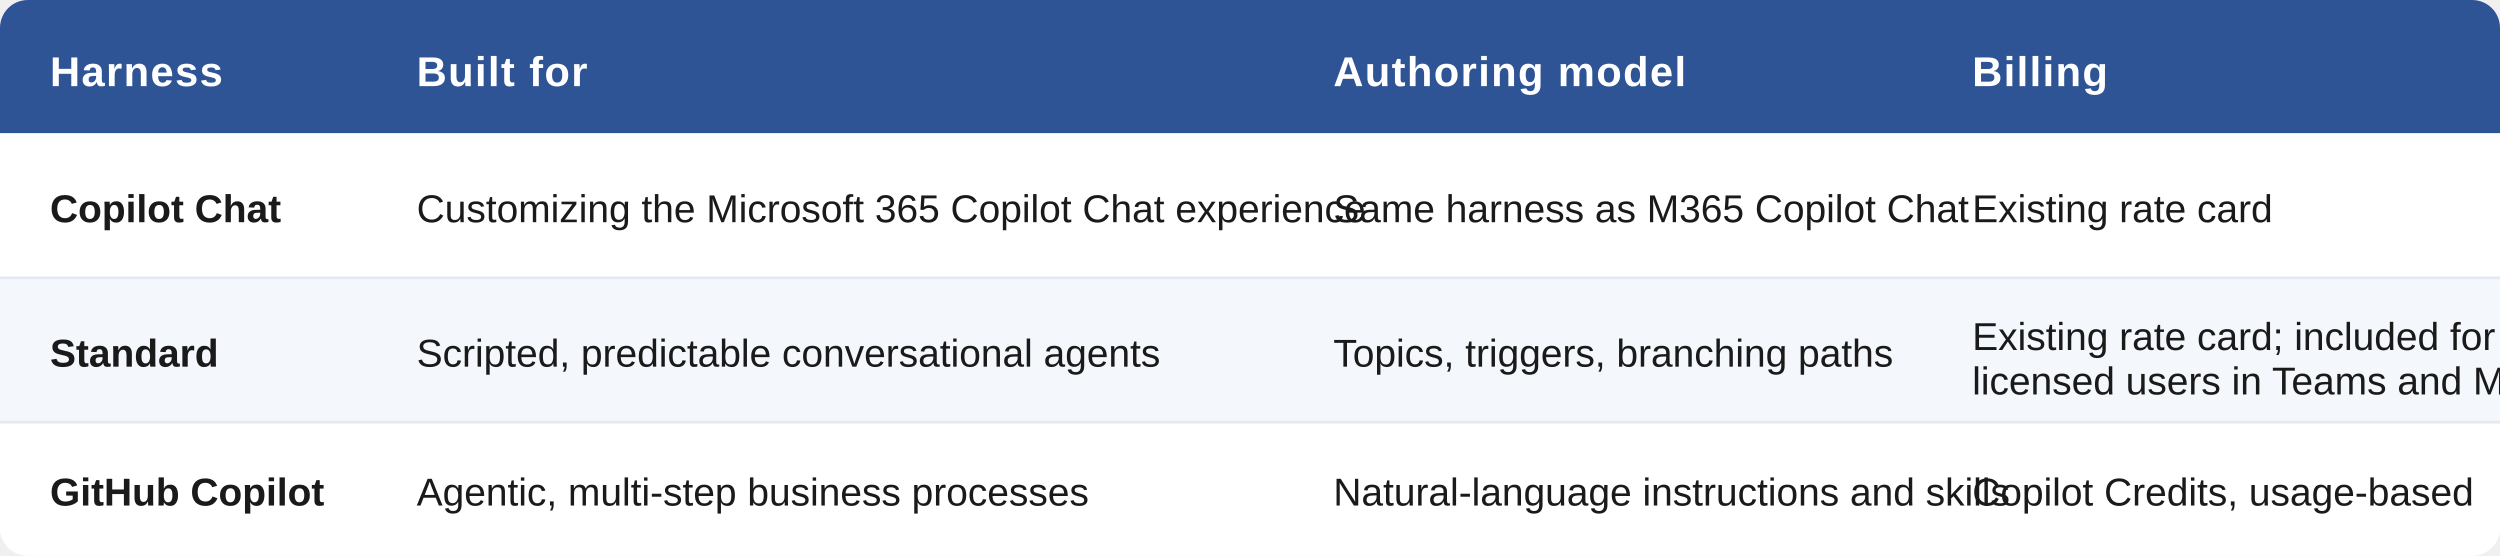
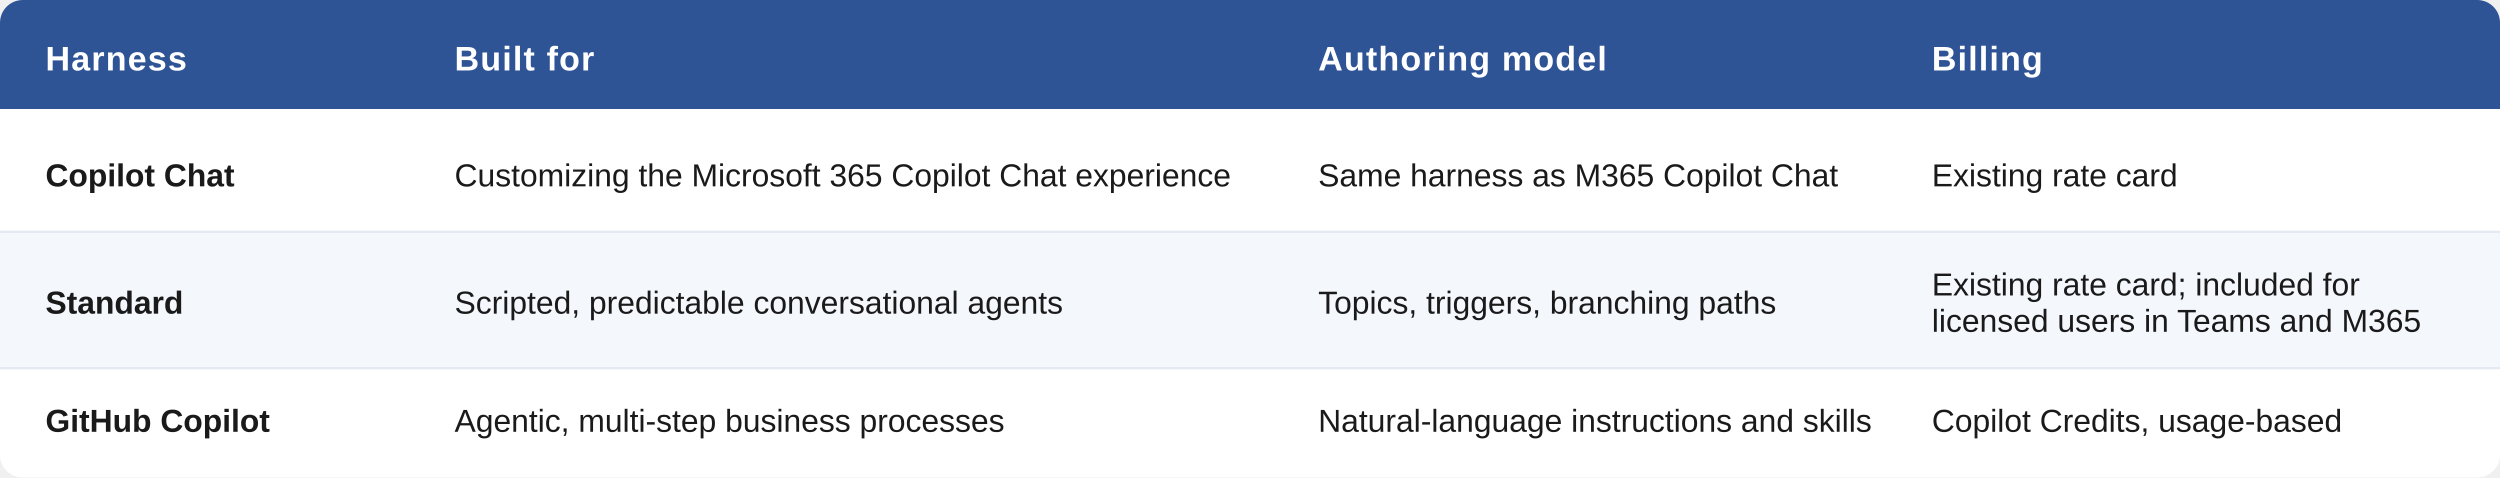
- <svg xmlns="http://www.w3.org/2000/svg" width="900" height="200" viewBox="0 0 900 200" font-family="Segoe UI, Arial, sans-serif">
+ <svg xmlns="http://www.w3.org/2000/svg" width="1100" height="210" viewBox="0 0 1100 210" font-family="Segoe UI, Arial, sans-serif">
  <defs>
    <clipPath id="round">
-       <rect width="900" height="200" rx="10" />
+       <rect width="1100" height="210" rx="10" />
    </clipPath>
  </defs>
  <g clip-path="url(#round)">
-     <rect width="900" height="200" fill="#ffffff" />
-     <rect width="900" height="48" fill="#2f5496" />
-     <rect y="48" width="900" height="52" fill="#ffffff" />
-     <rect y="100" width="900" height="52" fill="#f4f7fc" />
-     <rect y="152" width="900" height="48" fill="#ffffff" />
-     <line x1="0" y1="100" x2="900" y2="100" stroke="#e4e9f2" />
-     <line x1="0" y1="152" x2="900" y2="152" stroke="#e4e9f2" />
+     <rect width="1100" height="210" fill="#ffffff" />
+     <rect width="1100" height="48" fill="#2f5496" />
+     <rect y="48" width="1100" height="54" fill="#ffffff" />
+     <rect y="102" width="1100" height="60" fill="#f4f7fc" />
+     <rect y="162" width="1100" height="48" fill="#ffffff" />
+     <line x1="0" y1="102" x2="1100" y2="102" stroke="#e4e9f2" />
+     <line x1="0" y1="162" x2="1100" y2="162" stroke="#e4e9f2" />
    <g fill="#ffffff" font-size="15" font-weight="600" letter-spacing="0.5">
-       <text x="18" y="31">Harness</text>
-       <text x="150" y="31">Built for</text>
-       <text x="480" y="31">Authoring model</text>
-       <text x="710" y="31">Billing</text>
+       <text x="20" y="31">Harness</text>
+       <text x="200" y="31">Built for</text>
+       <text x="580" y="31">Authoring model</text>
+       <text x="850" y="31">Billing</text>
    </g>
    <g font-size="14" fill="#1a1a1a">
-       <text x="18" y="80" font-weight="700">Copilot Chat</text>
-       <text x="150" y="80">Customizing the Microsoft 365 Copilot Chat experience</text>
-       <text x="480" y="80">Same harness as M365 Copilot Chat</text>
-       <text x="710" y="80">Existing rate card</text>
-       <text x="18" y="132" font-weight="700">Standard</text>
-       <text x="150" y="132">Scripted, predictable conversational agents</text>
-       <text x="480" y="132">Topics, triggers, branching paths</text>
-       <text x="710" y="126">Existing rate card; included for</text>
-       <text x="710" y="142">licensed users in Teams and M365</text>
-       <text x="18" y="182" font-weight="700">GitHub Copilot</text>
-       <text x="150" y="182">Agentic, multi-step business processes</text>
-       <text x="480" y="182">Natural-language instructions and skills</text>
-       <text x="710" y="182">Copilot Credits, usage-based</text>
+       <text x="20" y="82" font-weight="700">Copilot Chat</text>
+       <text x="200" y="82">Customizing the Microsoft 365 Copilot Chat experience</text>
+       <text x="580" y="82">Same harness as M365 Copilot Chat</text>
+       <text x="850" y="82">Existing rate card</text>
+       <text x="20" y="138" font-weight="700">Standard</text>
+       <text x="200" y="138">Scripted, predictable conversational agents</text>
+       <text x="580" y="138">Topics, triggers, branching paths</text>
+       <text x="850" y="130">Existing rate card; included for</text>
+       <text x="850" y="146">licensed users in Teams and M365</text>
+       <text x="20" y="190" font-weight="700">GitHub Copilot</text>
+       <text x="200" y="190">Agentic, multi-step business processes</text>
+       <text x="580" y="190">Natural-language instructions and skills</text>
+       <text x="850" y="190">Copilot Credits, usage-based</text>
    </g>
  </g>
</svg>
